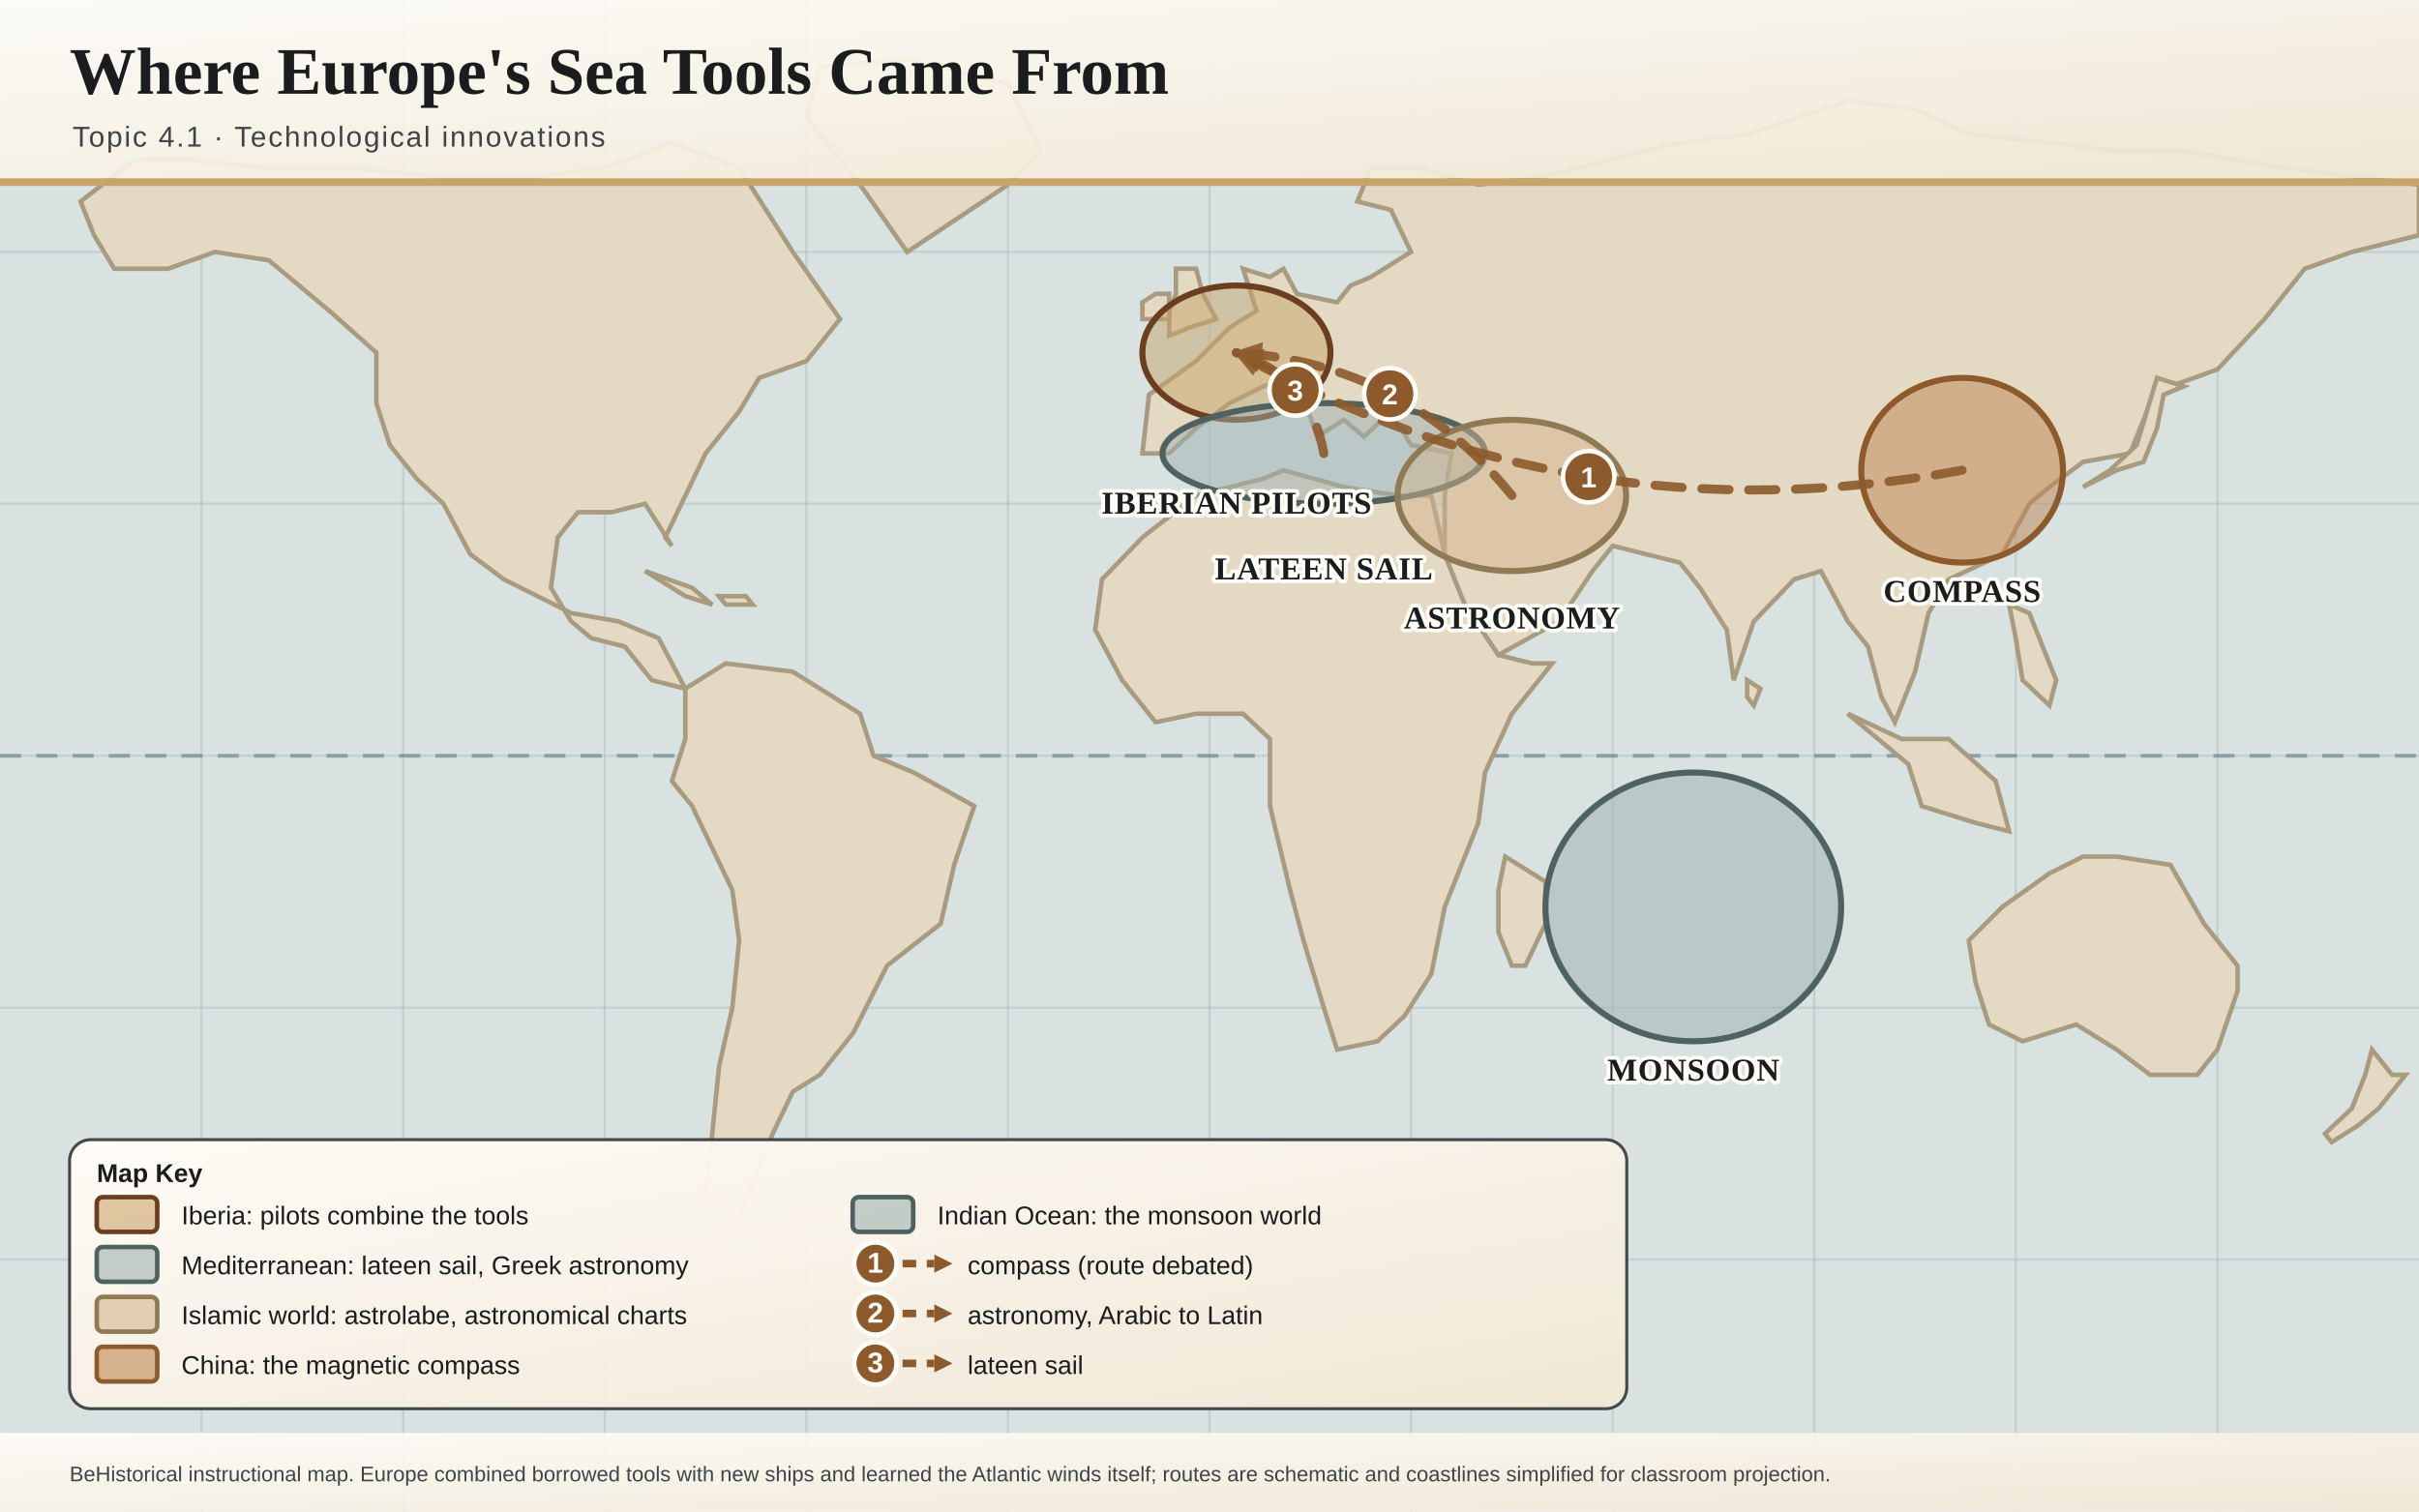
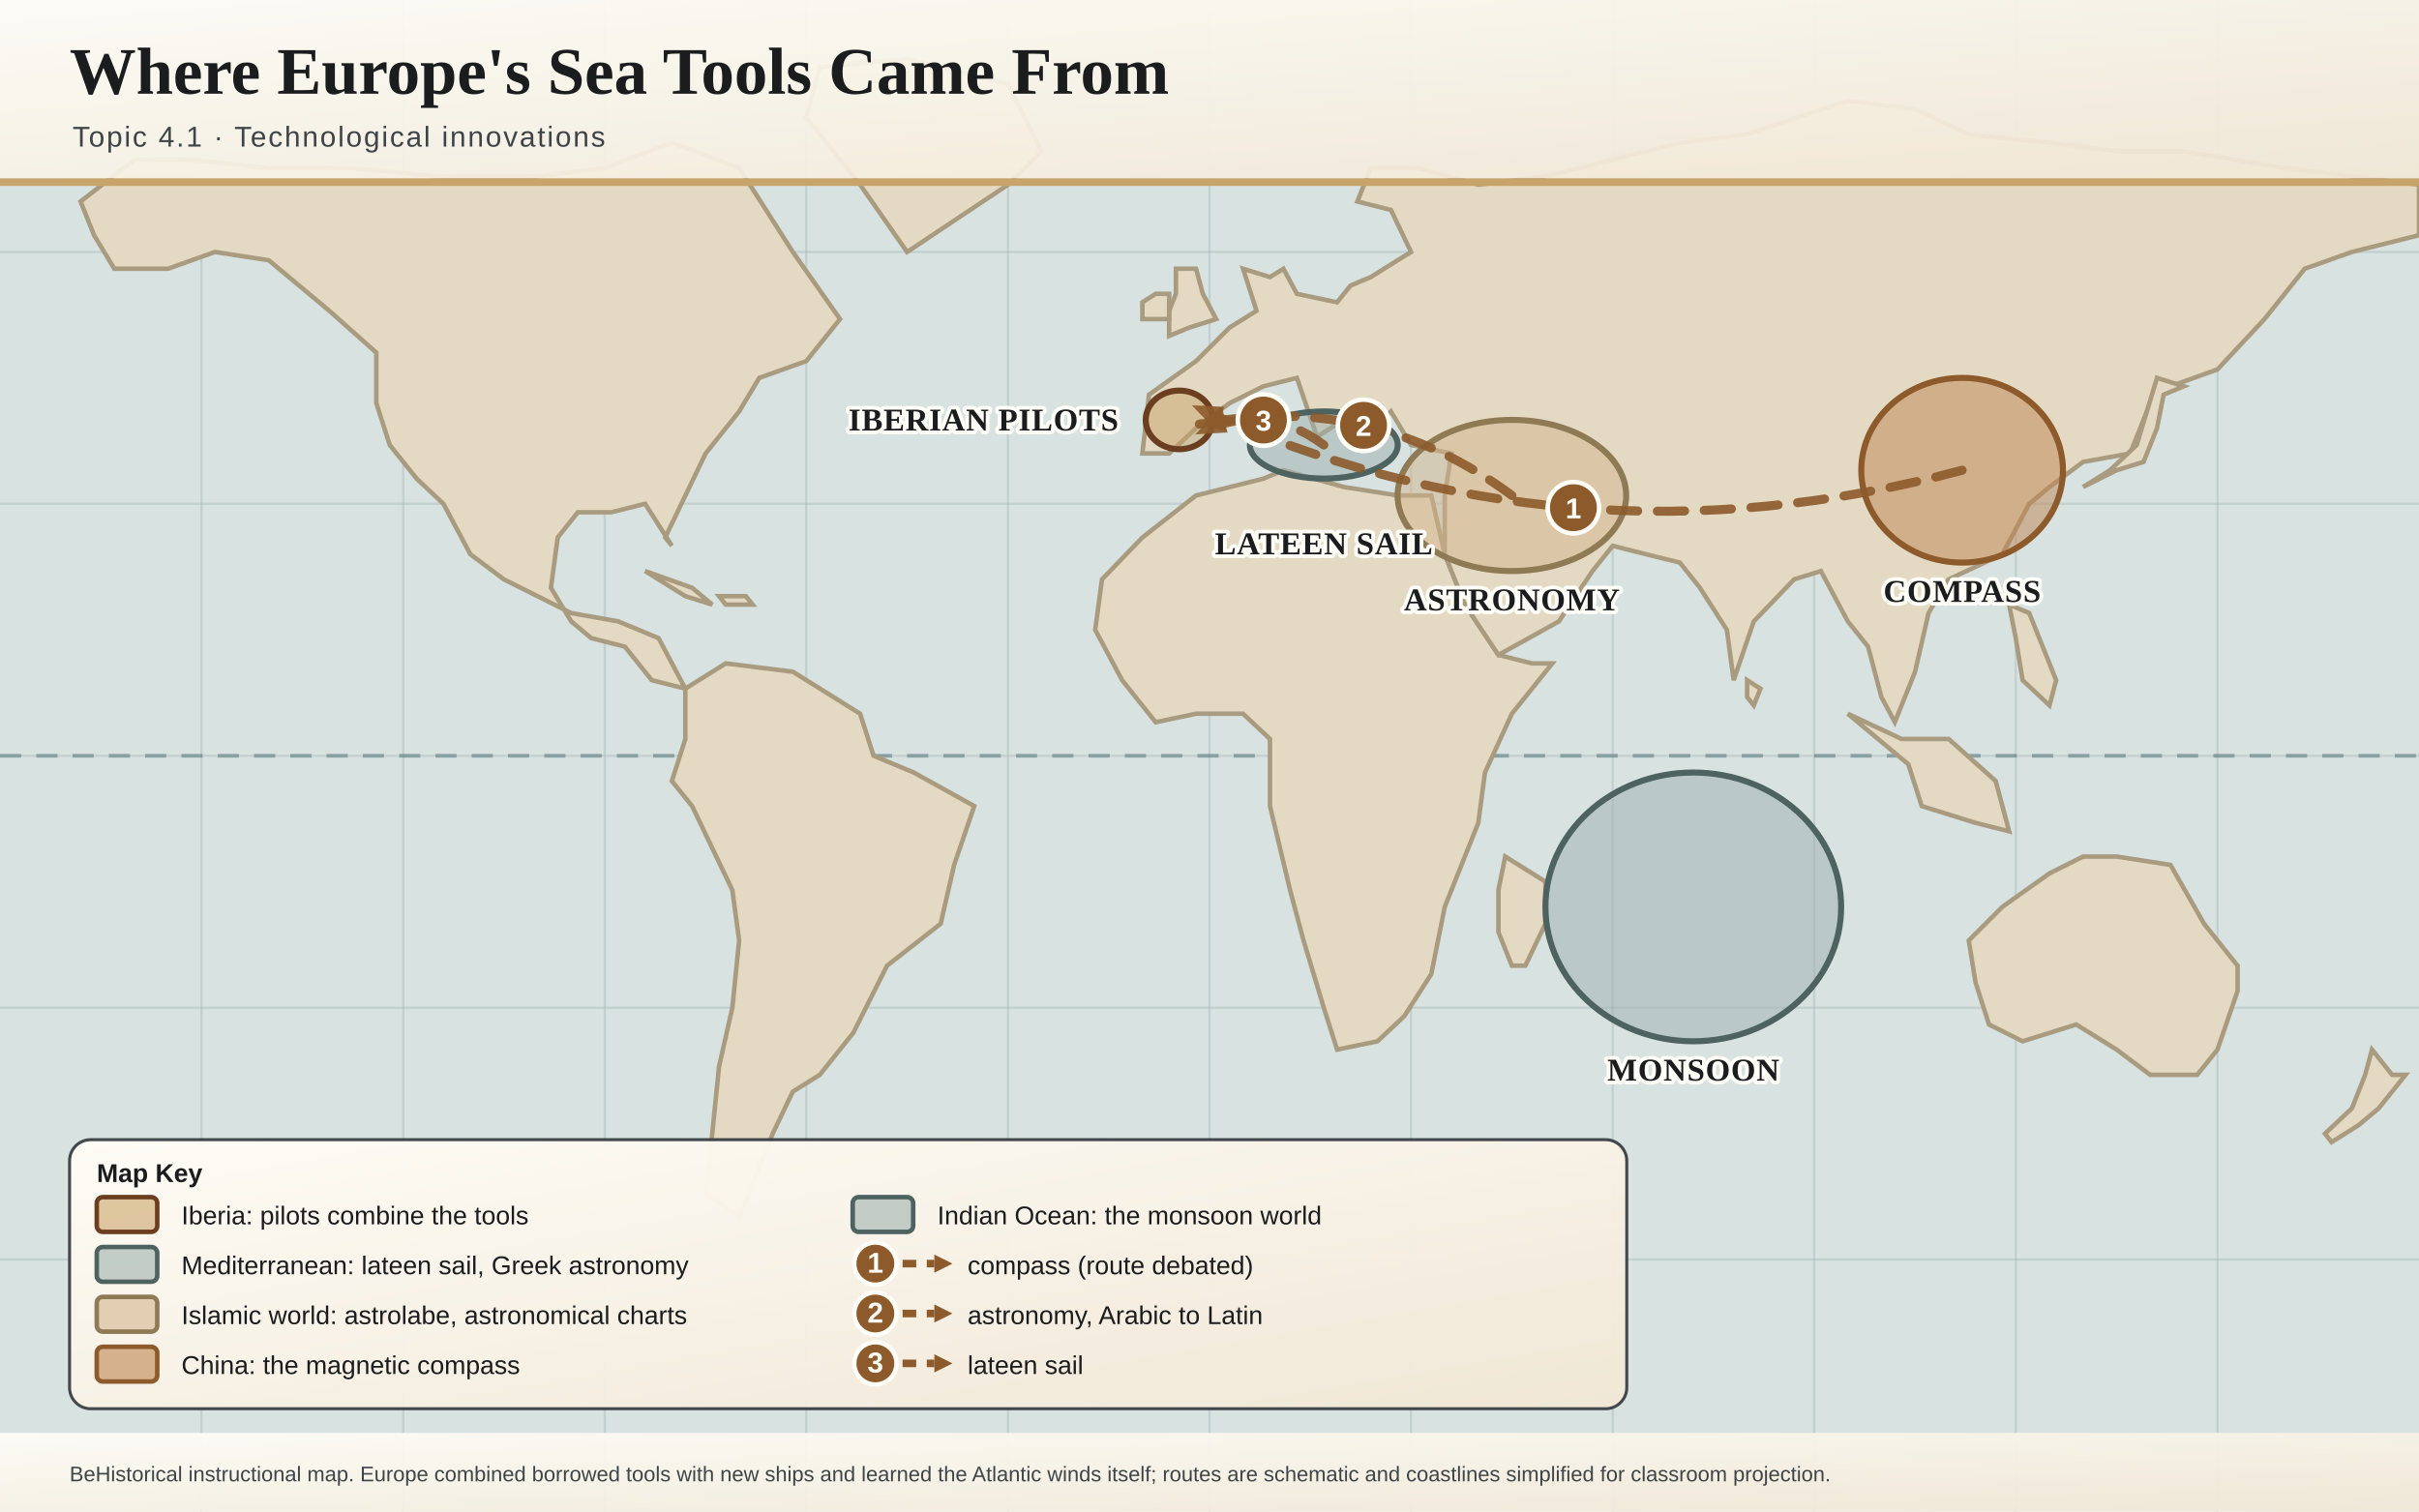
<svg xmlns="http://www.w3.org/2000/svg" width="1600" height="1000" viewBox="0 0 1600 1000" preserveAspectRatio="xMidYMid meet" role="img" aria-labelledby="map-title map-desc">
  <defs>
    <linearGradient id="paper" x1="0" x2="1" y1="0" y2="1">
      <stop offset="0" stop-color="#FFFDF7" />
      <stop offset="1" stop-color="#F1E7D5" />
    </linearGradient>
    <marker id="arrow" markerWidth="20" markerHeight="16" refX="17" refY="8" orient="auto" markerUnits="userSpaceOnUse">
      <path d="M0,0 L20,8 L0,16 Z" fill="#8C5A2B" />
    </marker>
    <style>
      .title{font-family:Georgia,'Times New Roman',serif;font-weight:700;font-size:44px;fill:#1A1C1D}
      .subtitle{font-family:Arial,Helvetica,sans-serif;font-size:19px;fill:#3E4447;letter-spacing:1.2px;text-transform:uppercase}
      .region{font-family:Georgia,'Times New Roman',serif;font-weight:700;font-size:21px;letter-spacing:.5px}
      .place{font-family:Arial,Helvetica,sans-serif;font-weight:700;font-size:18px;fill:#1A1C1D}
      .placenote{font-family:Arial,Helvetica,sans-serif;font-size:15px;fill:#3E4447}
      .small{font-family:Arial,Helvetica,sans-serif;font-size:17px;fill:#1A1C1D}
      .tiny{font-family:Arial,Helvetica,sans-serif;font-size:14px;fill:#3E4447}
      .badgenum{font-family:Arial,Helvetica,sans-serif;font-weight:700;font-size:19px;fill:#FFFDF7}
      .badge{fill:#8C5A2B;stroke:#FFFDF7;stroke-width:3}
      .halo{paint-order:stroke;stroke:#FFFDF7;stroke-width:5;stroke-linejoin:round}
      .city{fill:#1A1C1D;stroke:#FFFDF7;stroke-width:4}
      .leader{stroke:#1A1C1D;stroke-width:2.5;stroke-linecap:round;opacity:.7}
      .flow{fill:none;stroke:#8C5A2B;stroke-width:6;stroke-linecap:round;opacity:.9}
      #land path{fill:#E4DAC4;stroke:#A99B7F;stroke-width:3}
      #graticule line{stroke:#9FB0AE;stroke-width:1.5;opacity:.35}
    </style>
  </defs>
  <rect width="1600" height="1000" fill="#D7E2E1" />
  <g id="graticule">
    <line x1="133.3" y1="0" x2="133.3" y2="1000" />
    <line x1="266.7" y1="0" x2="266.7" y2="1000" />
    <line x1="400.0" y1="0" x2="400.0" y2="1000" />
    <line x1="533.3" y1="0" x2="533.3" y2="1000" />
    <line x1="666.7" y1="0" x2="666.7" y2="1000" />
    <line x1="800.0" y1="0" x2="800.0" y2="1000" />
    <line x1="933.3" y1="0" x2="933.3" y2="1000" />
    <line x1="1066.7" y1="0" x2="1066.7" y2="1000" />
    <line x1="1200.0" y1="0" x2="1200.0" y2="1000" />
    <line x1="1333.3" y1="0" x2="1333.3" y2="1000" />
    <line x1="1466.7" y1="0" x2="1466.7" y2="1000" />
    <line x1="0" y1="833.3" x2="1600" y2="833.3" />
    <line x1="0" y1="666.7" x2="1600" y2="666.7" />
    <line x1="0" y1="500.0" x2="1600" y2="500.0" />
    <line x1="0" y1="333.3" x2="1600" y2="333.3" />
    <line x1="0" y1="166.7" x2="1600" y2="166.7" />
  </g>
  <line x1="0" y1="500.0" x2="1600" y2="500.0" stroke="#4E6B72" stroke-width="2.5" stroke-dasharray="14 10" opacity=".5" />
  <g id="land">
    <path id="land-greenland" d="M600.0,166.7 L666.7,122.2 L688.9,100.0 L666.7,55.6 L600.0,38.9 L542.2,44.4 L533.3,77.8 L568.9,122.2 L600.0,166.7 Z" />
    <path id="land-northAmerica" d="M53.3,133.3 L88.9,105.6 L124.4,105.6 L177.8,111.1 L231.1,111.1 L288.9,116.7 L355.6,116.7 L400.0,111.1 L444.4,94.4 L488.9,111.1 L524.4,166.7 L555.6,211.1 L533.3,238.9 L502.2,250.0 L488.9,272.2 L466.7,300.0 L440.0,355.6 L444.4,361.1 L426.7,333.3 L404.4,338.9 L382.2,338.9 L368.9,355.6 L364.4,388.9 L377.8,411.1 L391.1,422.2 L413.3,427.8 L431.1,450.0 L453.3,455.6 L435.6,422.2 L408.9,411.1 L377.8,405.6 L333.3,383.3 L311.1,366.7 L293.3,333.3 L275.6,316.7 L257.8,294.4 L248.9,266.7 L248.9,233.3 L217.8,205.6 L177.8,172.2 L142.2,166.7 L111.1,177.8 L75.6,177.8 L62.2,155.6 L53.3,133.3 Z" />
    <path id="land-southAmerica" d="M453.3,455.6 L480.0,438.9 L524.4,444.4 L568.9,472.2 L577.8,500.0 L604.4,511.1 L644.4,533.3 L631.1,572.2 L622.2,611.1 L586.7,638.9 L564.4,683.3 L542.2,711.1 L524.4,722.2 L511.1,750.0 L497.8,783.3 L488.9,805.6 L466.7,788.9 L471.1,750.0 L475.6,705.6 L484.4,666.7 L488.9,622.2 L484.4,588.9 L457.8,533.3 L444.4,516.7 L453.3,488.9 L453.3,455.6 Z" />
    <path id="land-africa" d="M724.4,416.7 L728.9,383.3 L755.6,355.6 L791.1,327.8 L835.6,316.7 L848.9,311.1 L888.9,322.2 L924.4,327.8 L946.7,327.8 L955.6,366.7 L968.9,400.0 L991.1,433.3 L1013.3,438.9 L1026.7,438.9 L1000.0,472.2 L982.2,511.1 L977.8,544.4 L955.6,600.0 L946.7,644.4 L928.9,672.2 L911.1,688.9 L884.4,694.4 L875.6,666.7 L862.2,622.2 L853.3,588.9 L840.0,533.3 L840.0,488.9 L822.2,472.2 L791.1,472.2 L764.4,477.8 L742.2,450.0 L724.4,416.7 Z" />
    <path id="land-eurasia" d="M755.6,300.0 L760.0,261.1 L791.1,238.9 L813.3,216.7 L831.1,205.6 L822.2,177.8 L840.0,183.3 L848.9,177.8 L857.8,194.4 L884.4,200.0 L893.3,188.9 L906.7,183.3 L924.4,172.2 L933.3,166.7 L920.0,138.9 L897.8,133.3 L906.7,111.1 L937.8,111.1 L977.8,122.2 L1022.2,116.7 L1066.7,105.6 L1111.1,94.4 L1155.6,88.9 L1222.2,66.7 L1266.7,72.2 L1302.2,88.9 L1355.6,94.4 L1400.0,100.0 L1444.4,100.0 L1511.1,111.1 L1555.6,116.7 L1600.0,122.2 L1600.0,155.6 L1555.6,166.7 L1524.4,177.8 L1497.8,211.1 L1466.7,244.4 L1435.6,255.6 L1422.2,266.7 L1408.9,300.0 L1377.8,305.6 L1355.6,322.2 L1342.2,333.3 L1324.4,366.7 L1288.9,383.3 L1275.6,405.6 L1266.7,444.4 L1253.3,477.8 L1244.4,461.1 L1235.6,427.8 L1222.2,411.1 L1204.4,377.8 L1186.7,383.3 L1160.0,411.1 L1146.7,450.0 L1142.2,416.7 L1124.4,388.9 L1111.1,372.2 L1088.9,366.7 L1066.7,361.1 L1053.3,377.8 L1031.1,411.1 L991.1,433.3 L968.9,400.0 L955.6,366.7 L955.6,327.8 L960.0,300.0 L933.3,294.4 L920.0,272.2 L902.2,288.9 L888.9,277.8 L871.1,288.9 L857.8,250.0 L835.6,255.6 L813.3,266.7 L791.1,283.3 L773.3,300.0 L755.6,300.0 Z" />
    <path id="land-britain" d="M773.3,222.2 L786.7,216.7 L804.4,211.1 L795.6,194.4 L791.1,177.8 L777.8,177.8 L777.8,194.4 L773.3,205.6 L773.3,222.2 Z" />
    <path id="land-ireland" d="M755.6,211.1 L773.3,211.1 L773.3,194.4 L764.4,194.4 L755.6,200.0 L755.6,211.1 Z" />
    <path id="land-japan" d="M1377.8,322.2 L1400.0,311.1 L1417.8,305.6 L1426.7,283.3 L1431.1,261.1 L1444.4,255.6 L1426.7,250.0 L1413.3,294.4 L1395.6,311.1 L1377.8,322.2 Z" />
    <path id="land-indonesia" d="M1222.2,472.2 L1262.2,505.6 L1271.1,533.3 L1306.7,544.4 L1328.9,550.0 L1320.0,516.7 L1288.9,488.9 L1257.8,488.9 L1222.2,472.2 Z" />
    <path id="land-philippines" d="M1328.9,400.0 L1342.2,405.6 L1351.1,427.8 L1360.0,450.0 L1355.6,466.7 L1337.8,450.0 L1333.3,422.2 L1328.9,400.0 Z" />
    <path id="land-australia" d="M1302.2,622.2 L1306.7,650.0 L1315.6,677.8 L1337.8,688.9 L1373.3,677.8 L1400.0,694.4 L1422.2,711.1 L1453.3,711.1 L1466.7,694.4 L1480.0,655.6 L1480.0,638.9 L1457.8,611.1 L1435.6,572.2 L1400.0,566.7 L1377.8,566.7 L1355.6,577.8 L1324.4,600.0 L1302.2,622.2 Z" />
    <path id="land-newZealand" d="M1568.9,694.4 L1582.2,711.1 L1591.1,711.1 L1573.3,733.3 L1560.0,744.4 L1542.2,755.6 L1537.8,750.0 L1555.6,733.3 L1564.4,711.1 L1568.9,694.4 Z" />
    <path id="land-madagascar" d="M995.6,566.7 L1022.2,583.3 L1022.2,611.1 L1008.9,638.9 L1000.0,638.9 L991.1,616.7 L991.1,588.9 L995.6,566.7 Z" />
    <path id="land-cuba" d="M426.7,377.8 L457.8,388.9 L471.1,400.0 L453.3,394.4 L426.7,377.8 Z" />
    <path id="land-hispaniola" d="M475.6,394.4 L493.3,394.4 L497.8,400.0 L480.0,400.0 L475.6,394.4 Z" />
    <path id="land-sriLanka" d="M1155.6,450.0 L1164.4,455.6 L1160.0,466.7 L1155.6,461.1 L1155.6,450.0 Z" />
  </g>
  <g id="highlights">
-     <ellipse cx="817.8" cy="233.3" rx="62.2" ry="44.4" fill="#C9A46A" fill-opacity="0.5" stroke="#6B3E1F" stroke-width="4" />
-     <ellipse cx="875.6" cy="300.0" rx="106.7" ry="33.3" fill="#9FB0AE" fill-opacity="0.5" stroke="#4E6260" stroke-width="4" />
+     <ellipse cx="780.0" cy="277.8" rx="22.2" ry="19.4" fill="#C9A46A" fill-opacity="0.5" stroke="#6B3E1F" stroke-width="4" />
+     <ellipse cx="875.6" cy="294.4" rx="48.9" ry="22.2" fill="#9FB0AE" fill-opacity="0.5" stroke="#4E6260" stroke-width="4" />
    <ellipse cx="1000.0" cy="327.8" rx="75.6" ry="50.0" fill="#D2B48C" fill-opacity="0.5" stroke="#8E7A55" stroke-width="4" />
    <ellipse cx="1297.8" cy="311.1" rx="66.7" ry="61.1" fill="#C08552" fill-opacity="0.5" stroke="#8C5A2B" stroke-width="4" />
    <ellipse cx="1120.0" cy="600.0" rx="97.8" ry="88.9" fill="#9FB0AE" fill-opacity="0.5" stroke="#4E6260" stroke-width="4" />
  </g>
  <g id="flows">
-     <path class="flow" d="M1297.8,311.1 Q1043.8,358.6 817.8,233.3" stroke-dasharray="18 13" marker-end="url(#arrow)" />
-     <circle class="badge" cx="1050.8" cy="315.4" r="17" />
-     <text class="badgenum" x="1050.8" y="322.4" text-anchor="middle">1</text>
-     <path class="flow" d="M1000.0,327.8 Q929.7,240.5 817.8,233.3" stroke-dasharray="18 13" marker-end="url(#arrow)" />
-     <circle class="badge" cx="919.3" cy="260.5" r="17" />
-     <text class="badgenum" x="919.3" y="267.5" text-anchor="middle">2</text>
-     <path class="flow" d="M875.6,300.0 Q866.7,249.3 817.8,233.3" stroke-dasharray="18 13" marker-end="url(#arrow)" />
-     <circle class="badge" cx="856.7" cy="258.0" r="17" />
-     <text class="badgenum" x="856.7" y="265.0" text-anchor="middle">3</text>
+     <path class="flow" d="M1297.8,311.1 Q1036.9,381.5 791.1,269.4" stroke-dasharray="18 13" marker-end="url(#arrow)" />
+     <circle class="badge" cx="1040.7" cy="335.9" r="17" />
+     <text class="badgenum" x="1040.7" y="342.9" text-anchor="middle">1</text>
+     <path class="flow" d="M1000.0,327.8 Q907.1,258.7 793.3,280.6" stroke-dasharray="18 13" marker-end="url(#arrow)" />
+     <circle class="badge" cx="901.9" cy="281.4" r="17" />
+     <text class="badgenum" x="901.9" y="288.4" text-anchor="middle">2</text>
+     <path class="flow" d="M875.6,294.4 Q836.9,265.6 793.3,286.1" stroke-dasharray="18 13" marker-end="url(#arrow)" />
+     <circle class="badge" cx="835.7" cy="277.9" r="17" />
+     <text class="badgenum" x="835.7" y="284.9" text-anchor="middle">3</text>
  </g>
  <g id="region-labels">
-     <text class="region halo" x="817.8" y="339.8" text-anchor="middle" fill="#1A1C1D">
-       <tspan x="817.8" dy="0">IBERIAN PILOTS</tspan>
+     <text class="region halo" x="739.8" y="284.8" text-anchor="end" fill="#1A1C1D">
+       <tspan x="739.8" dy="0">IBERIAN PILOTS</tspan>
    </text>
-     <text class="region halo" x="875.6" y="383.3" text-anchor="middle" fill="#1A1C1D">
+     <text class="region halo" x="875.6" y="366.7" text-anchor="middle" fill="#1A1C1D">
      <tspan x="875.6" dy="0">LATEEN SAIL</tspan>
    </text>
-     <text class="region halo" x="1000.0" y="415.8" text-anchor="middle" fill="#1A1C1D">
+     <text class="region halo" x="1000.0" y="403.8" text-anchor="middle" fill="#1A1C1D">
      <tspan x="1000.0" dy="0">ASTRONOMY</tspan>
    </text>
    <text class="region halo" x="1297.8" y="398.2" text-anchor="middle" fill="#1A1C1D">
      <tspan x="1297.8" dy="0">COMPASS</tspan>
    </text>
    <text class="region halo" x="1120.0" y="714.9" text-anchor="middle" fill="#1A1C1D">
      <tspan x="1120.0" dy="0">MONSOON</tspan>
    </text>
  </g>
  <g id="places">
    
  </g>
  <g id="titleband">
    <rect x="0" y="0" width="1600" height="118" fill="url(#paper)" opacity=".93" />
    <rect x="0" y="118" width="1600" height="5" fill="#C9A46A" />
    <text class="title" x="46" y="62">Where Europe's Sea Tools Came From</text>
    <text class="subtitle" x="48" y="97">Topic 4.1 · Technological innovations</text>
  </g>
  <g id="legend" transform="translate(46,754)">
    <rect x="0" y="0" width="1030" height="178" rx="14" fill="url(#paper)" stroke="#3E4447" stroke-width="2" opacity=".97" />
    <text class="small" x="18" y="28" font-weight="700">Map Key</text>
    <rect x="18" y="38" width="40" height="23" rx="4" fill="#C9A46A" fill-opacity=".6" stroke="#6B3E1F" stroke-width="3" />
    <text class="small" x="74" y="56">Iberia: pilots combine the tools</text>
    <rect x="18" y="71" width="40" height="23" rx="4" fill="#9FB0AE" fill-opacity=".6" stroke="#4E6260" stroke-width="3" />
    <text class="small" x="74" y="89">Mediterranean: lateen sail, Greek astronomy</text>
    <rect x="18" y="104" width="40" height="23" rx="4" fill="#D2B48C" fill-opacity=".6" stroke="#8E7A55" stroke-width="3" />
    <text class="small" x="74" y="122">Islamic world: astrolabe, astronomical charts</text>
    <rect x="18" y="137" width="40" height="23" rx="4" fill="#C08552" fill-opacity=".6" stroke="#8C5A2B" stroke-width="3" />
    <text class="small" x="74" y="155">China: the magnetic compass</text>
    <rect x="518" y="38" width="40" height="23" rx="4" fill="#9FB0AE" fill-opacity=".6" stroke="#4E6260" stroke-width="3" />
    <text class="small" x="574" y="56">Indian Ocean: the monsoon world</text>
    <circle class="badge" cx="533" cy="82" r="14" />
    <text class="badgenum" x="533" y="88" text-anchor="middle" font-size="16">1</text>
    <line x1="551" x2="572" y1="82" y2="82" stroke="#8C5A2B" stroke-width="5" stroke-dasharray="9 7" />
    <path d="M572,76 L584,82 L572,88 Z" fill="#8C5A2B" />
    <text class="small" x="594" y="89">compass (route debated)</text>
    <circle class="badge" cx="533" cy="115" r="14" />
    <text class="badgenum" x="533" y="121" text-anchor="middle" font-size="16">2</text>
    <line x1="551" x2="572" y1="115" y2="115" stroke="#8C5A2B" stroke-width="5" stroke-dasharray="9 7" />
    <path d="M572,109 L584,115 L572,121 Z" fill="#8C5A2B" />
    <text class="small" x="594" y="122">astronomy, Arabic to Latin</text>
    <circle class="badge" cx="533" cy="148" r="14" />
    <text class="badgenum" x="533" y="154" text-anchor="middle" font-size="16">3</text>
    <line x1="551" x2="572" y1="148" y2="148" stroke="#8C5A2B" stroke-width="5" stroke-dasharray="9 7" />
    <path d="M572,142 L584,148 L572,154 Z" fill="#8C5A2B" />
    <text class="small" x="594" y="155">lateen sail</text>
  </g>
  <rect x="0" y="948" width="1600" height="52" fill="url(#paper)" opacity=".93" />
  <text class="tiny" x="46" y="980">BeHistorical instructional map. Europe combined borrowed tools with new ships and learned the Atlantic winds itself; routes are schematic and coastlines simplified for classroom projection.</text>
</svg>
